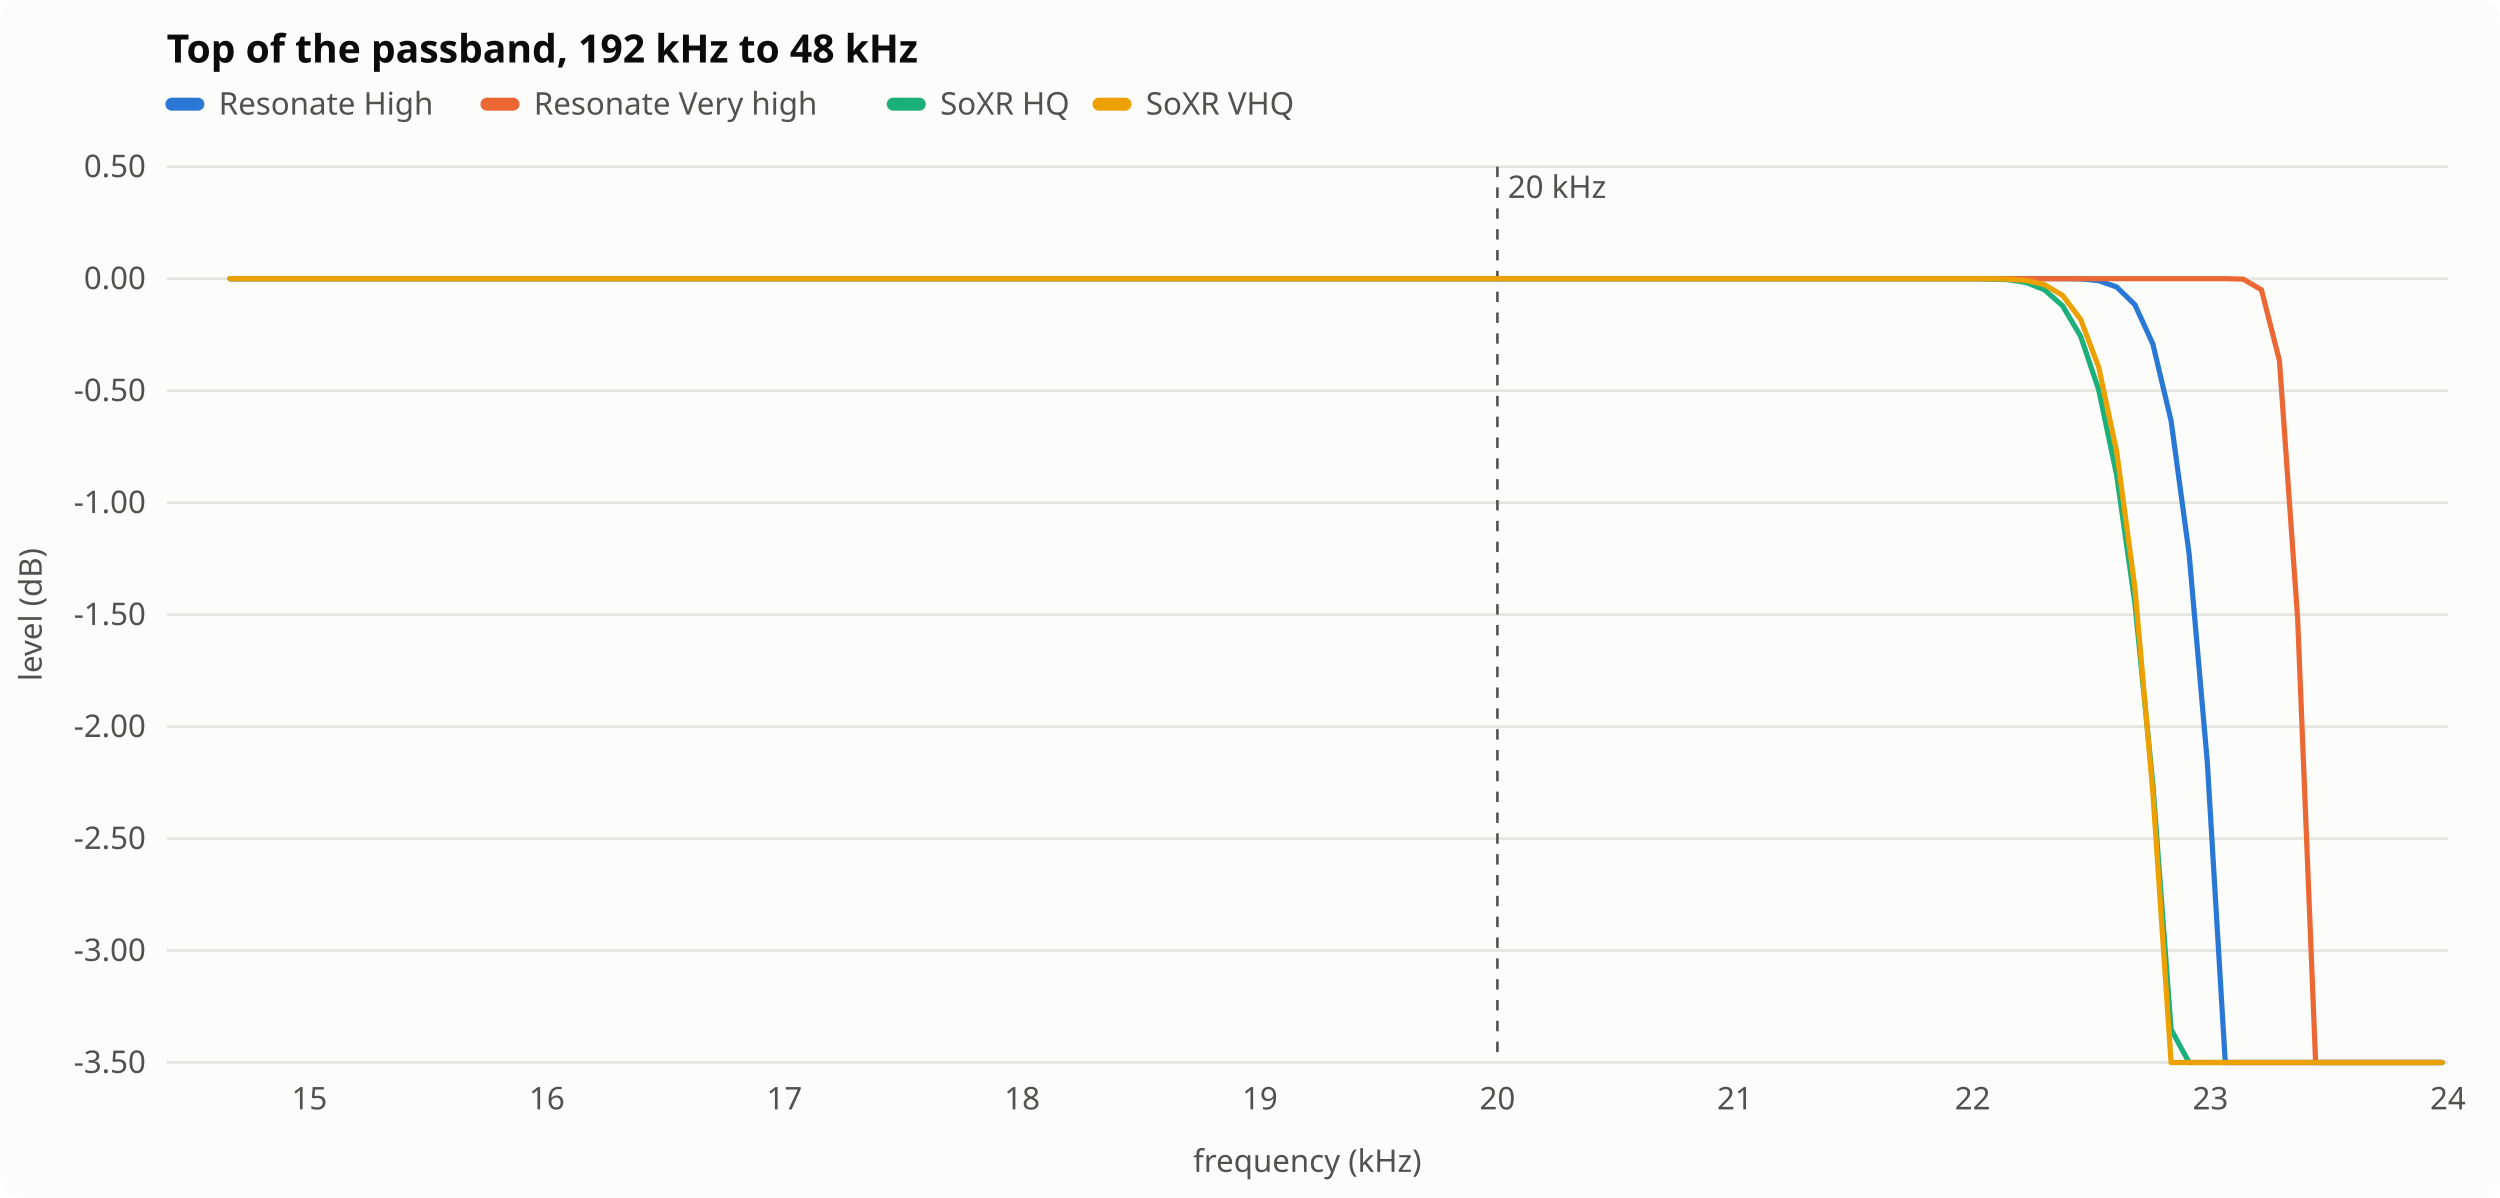
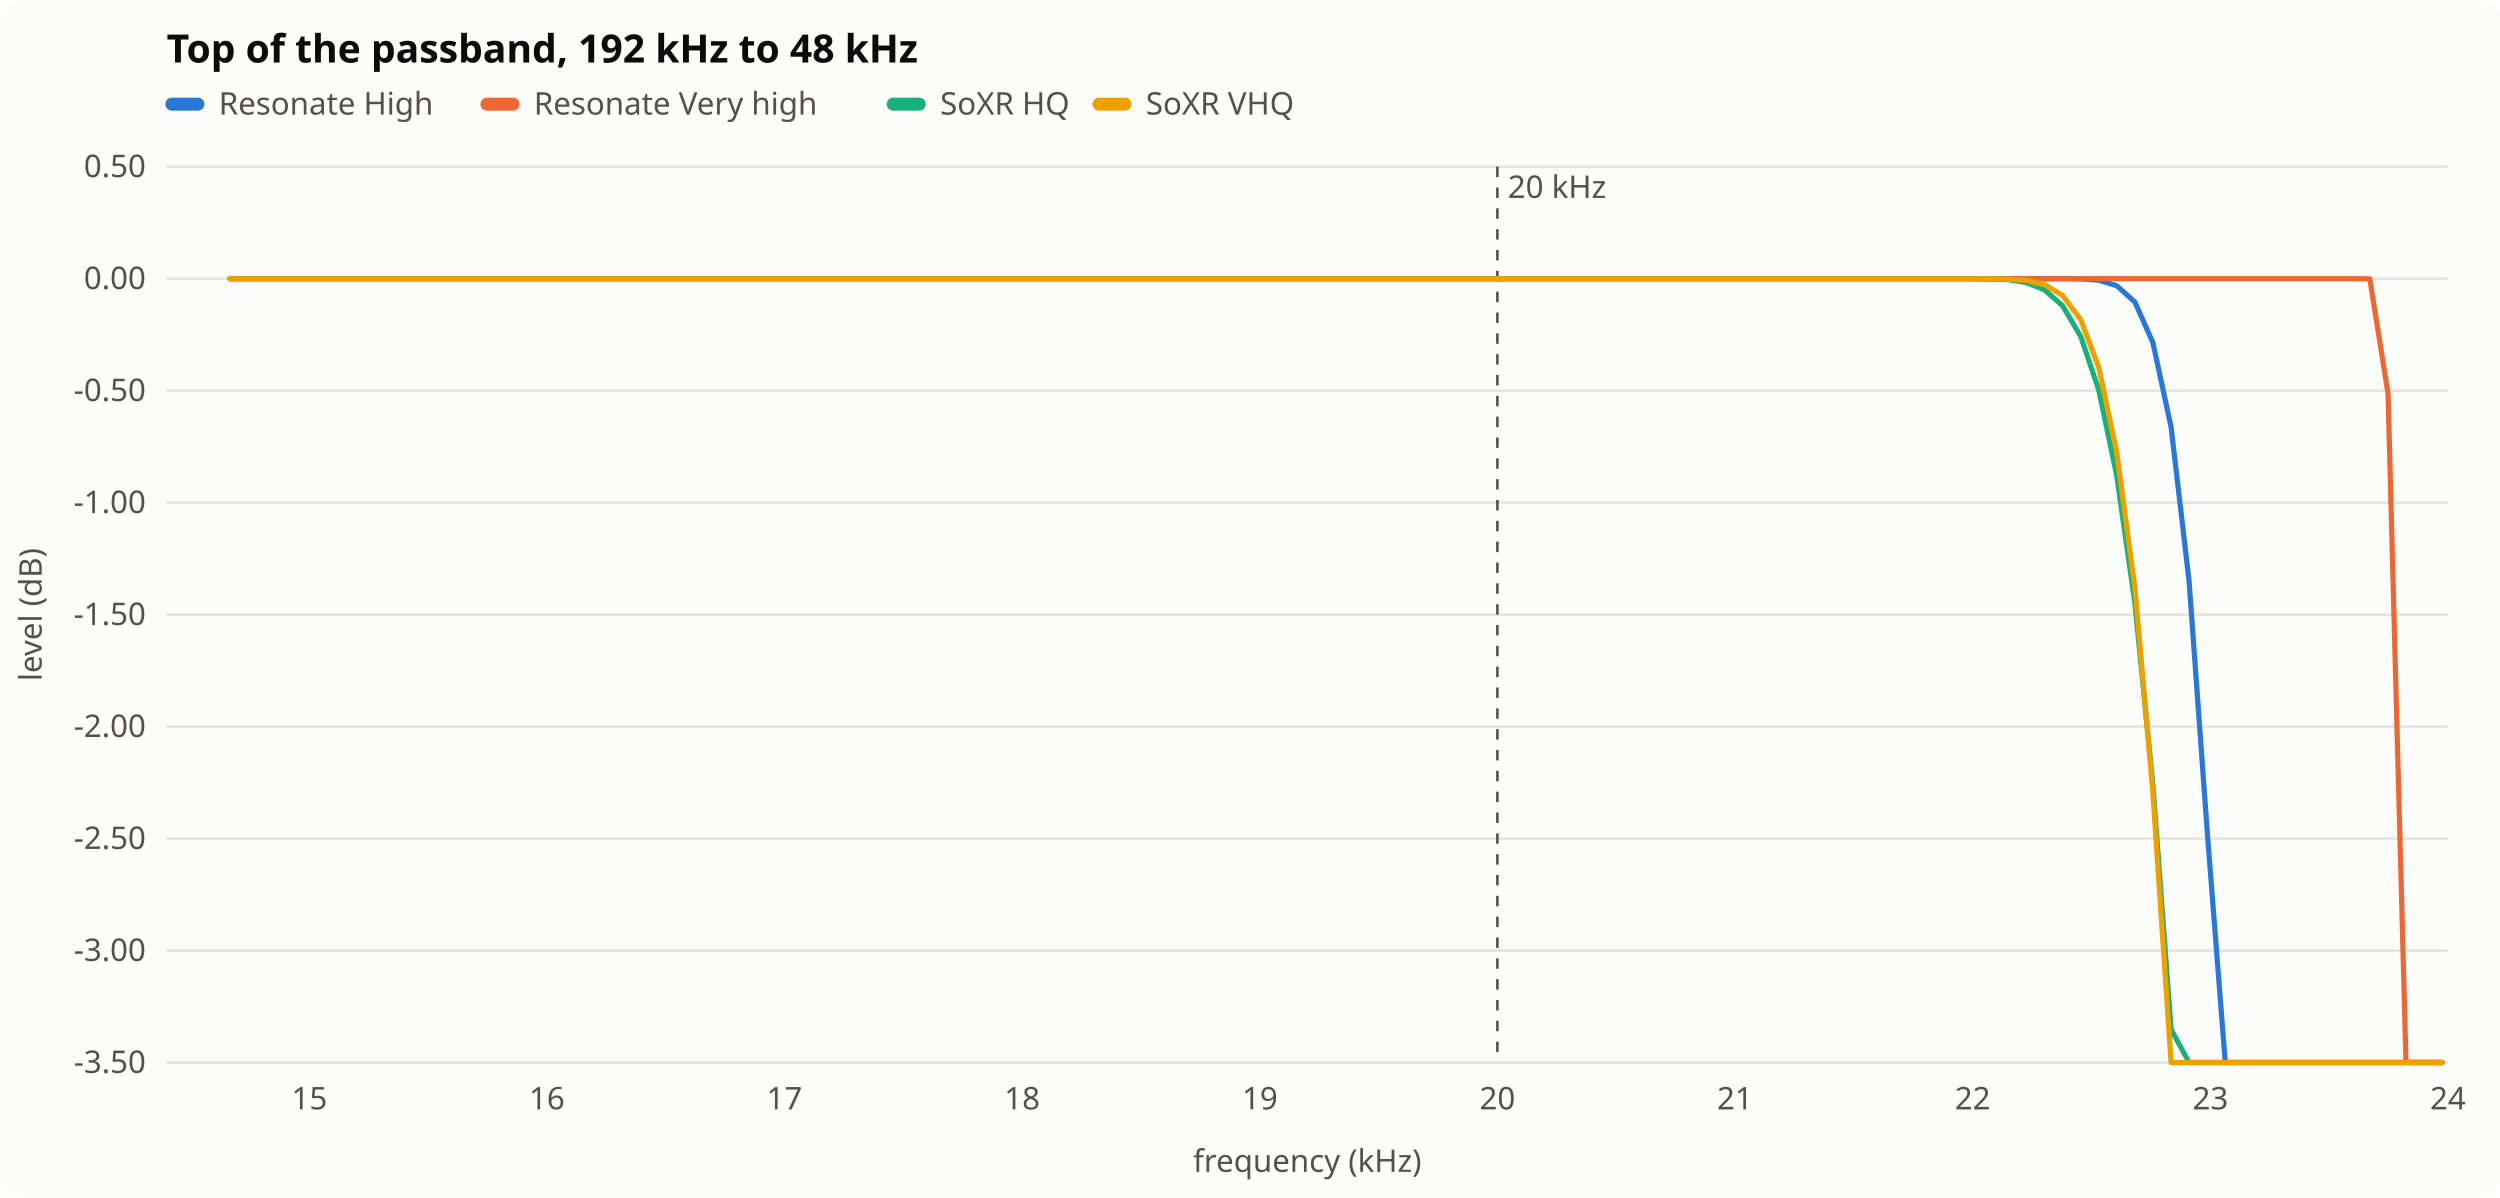
<svg xmlns="http://www.w3.org/2000/svg" viewBox="0 0 960 460" width="960" height="460" role="img" aria-label="Top of the passband, 192 kHz to 48 kHz">
  <style>
.surface { fill: #fcfcfb; }
text { fill: #52514e; font: 12px system-ui, sans-serif; }
.title { fill: #0b0b0b; font-size: 15px; font-weight: 600; }
.grid { stroke: #e4e3de; stroke-width: 1; }
.marker { stroke: #52514e; stroke-width: 1; stroke-dasharray: 4 4; }
.line { fill: none; stroke-width: 2; stroke-linejoin: round; stroke-linecap: round; }
.one { stroke: #2a78d6; fill: #2a78d6; }
.two { stroke: #eb6834; fill: #eb6834; }
.three { stroke: #1baf7a; fill: #1baf7a; }
.four { stroke: #eda100; fill: #eda100; }
.line.one, .line.two, .line.three, .line.four { fill: none; }
@media (prefers-color-scheme: dark) {
  .surface { fill: #1a1a19; }
  text { fill: #c3c2b7; }
  .title { fill: #f0efec; }
  .grid { stroke: #34332f; }
  .marker { stroke: #c3c2b7; }
  .one { stroke: #3987e5; fill: #3987e5; }
  .two { stroke: #d95926; fill: #d95926; }
  .three { stroke: #199e70; fill: #199e70; }
  .four { stroke: #c98500; fill: #c98500; }
  .line.one, .line.two, .line.three, .line.four { fill: none; }
}
</style>
  <rect class="surface" width="960" height="460" rx="8" />
  <text class="title" x="64" y="24">Top of the passband, 192 kHz to 48 kHz</text>
  <rect class="one" x="64" y="38" width="14" height="4" rx="2" />
  <text x="84" y="44">Resonate High</text>
  <rect class="two" x="185" y="38" width="14" height="4" rx="2" />
  <text x="205" y="44">Resonate Very high</text>
  <rect class="three" x="341" y="38" width="14" height="4" rx="2" />
  <text x="361" y="44">SoXR HQ</text>
  <rect class="four" x="420" y="38" width="14" height="4" rx="2" />
  <text x="440" y="44">SoXR VHQ</text>
  <line class="grid" x1="64" x2="940" y1="408.0" y2="408.0" />
  <text x="56" y="412.0" text-anchor="end">-3.50</text>
  <line class="grid" x1="64" x2="940" y1="365.0" y2="365.0" />
  <text x="56" y="369.0" text-anchor="end">-3.00</text>
  <line class="grid" x1="64" x2="940" y1="322.0" y2="322.0" />
  <text x="56" y="326.0" text-anchor="end">-2.50</text>
  <line class="grid" x1="64" x2="940" y1="279.0" y2="279.0" />
  <text x="56" y="283.0" text-anchor="end">-2.00</text>
  <line class="grid" x1="64" x2="940" y1="236.0" y2="236.0" />
  <text x="56" y="240.0" text-anchor="end">-1.50</text>
  <line class="grid" x1="64" x2="940" y1="193.0" y2="193.0" />
  <text x="56" y="197.0" text-anchor="end">-1.00</text>
  <line class="grid" x1="64" x2="940" y1="150.0" y2="150.0" />
  <text x="56" y="154.0" text-anchor="end">-0.50</text>
  <line class="grid" x1="64" x2="940" y1="107.0" y2="107.0" />
  <text x="56" y="111.0" text-anchor="end">0.00</text>
  <line class="grid" x1="64" x2="940" y1="64.0" y2="64.0" />
  <text x="56" y="68.0" text-anchor="end">0.50</text>
  <text x="118.8" y="426" text-anchor="middle">15</text>
  <text x="210.0" y="426" text-anchor="middle">16</text>
  <text x="301.2" y="426" text-anchor="middle">17</text>
  <text x="392.5" y="426" text-anchor="middle">18</text>
  <text x="483.8" y="426" text-anchor="middle">19</text>
  <text x="575.0" y="426" text-anchor="middle">20</text>
  <text x="666.2" y="426" text-anchor="middle">21</text>
  <text x="757.5" y="426" text-anchor="middle">22</text>
  <text x="848.8" y="426" text-anchor="middle">23</text>
  <text x="940.0" y="426" text-anchor="middle">24</text>
  <text x="502" y="450" text-anchor="middle">frequency (kHz)</text>
  <text x="16" y="236" transform="rotate(-90 16 236)" text-anchor="middle">level (dB)</text>
  <line class="marker" x1="575.0" x2="575.0" y1="64" y2="408" />
  <text x="579.0" y="76">20 kHz</text>
-   <polyline class="line one" points="88.4,107.0 244.0,107.0 417.7,107.0 575.0,107.0 611.5,107.0 618.4,107.0 625.4,107.0 632.3,107.0 639.3,107.0 646.2,107.0 653.2,107.0 660.1,107.0 667.0,107.0 674.0,107.0 680.9,107.0 687.9,107.0 694.8,107.0 701.8,107.0 708.7,107.0 715.6,107.0 722.6,107.0 729.5,107.0 736.5,107.0 743.4,107.0 750.4,107.0 757.3,107.0 764.2,107.0 771.2,107.0 778.1,107.0 785.1,107.0 792.0,107.0 799.0,107.1 805.9,107.8 812.8,110.2 819.8,117.0 826.7,132.1 833.7,161.6 840.6,212.5 847.6,292.6 854.5,408.0 861.4,408.0 868.4,408.0 875.3,408.0 882.3,408.0 889.2,408.0 896.2,408.0 903.1,408.0 910.0,408.0 917.0,408.0 923.9,408.0 930.9,408.0 937.8,408.0" />
-   <polyline class="line two" points="88.4,107.0 244.0,107.0 417.7,107.0 575.0,107.0 611.5,107.0 618.4,107.0 625.4,107.0 632.3,107.0 639.3,107.0 646.2,107.0 653.2,107.0 660.1,107.0 667.0,107.0 674.0,107.0 680.9,107.0 687.9,107.0 694.8,107.0 701.8,107.0 708.7,107.0 715.6,107.0 722.6,107.0 729.5,107.0 736.5,107.0 743.4,107.0 750.4,107.0 757.3,107.0 764.2,107.0 771.2,107.0 778.1,107.0 785.1,107.0 792.0,107.0 799.0,107.0 805.9,107.0 812.8,107.0 819.8,107.0 826.7,107.0 833.7,107.0 840.6,107.0 847.6,107.0 854.5,107.0 861.4,107.2 868.4,111.3 875.3,138.4 882.3,237.6 889.2,408.0 896.2,408.0 903.1,408.0 910.0,408.0 917.0,408.0 923.9,408.0 930.9,408.0 937.8,408.0" />
+   <polyline class="line one" points="88.4,107.0 244.0,107.0 417.7,107.0 575.0,107.0 611.5,107.0 618.4,107.0 625.4,107.0 632.3,107.0 639.3,107.0 646.2,107.0 653.2,107.0 660.1,107.0 667.0,107.0 674.0,107.0 680.9,107.0 687.9,107.0 694.8,107.0 701.8,107.0 708.7,107.0 715.6,107.0 722.6,107.0 729.5,107.0 736.5,107.0 743.4,107.0 750.4,107.0 757.3,107.0 764.2,107.0 771.2,107.0 778.1,107.0 785.1,107.0 792.0,107.0 799.0,107.1 805.9,107.6 812.8,109.7 819.8,116.0 826.7,131.5 833.7,164.0 840.6,223.1 847.6,319.6 854.5,408.0 861.4,408.0 868.4,408.0 875.3,408.0 882.3,408.0 889.2,408.0 896.2,408.0 903.1,408.0 910.0,408.0 917.0,408.0 923.9,408.0 930.9,408.0 937.8,408.0" />
+   <polyline class="line two" points="88.4,107.0 244.0,107.0 417.7,107.0 575.0,107.0 611.5,107.0 618.4,107.0 625.4,107.0 632.3,107.0 639.3,107.0 646.2,107.0 653.2,107.0 660.1,107.0 667.0,107.0 674.0,107.0 680.9,107.0 687.9,107.0 694.8,107.0 701.8,107.0 708.7,107.0 715.6,107.0 722.6,107.0 729.5,107.0 736.5,107.0 743.4,107.0 750.4,107.0 757.3,107.0 764.2,107.0 771.2,107.0 778.1,107.0 785.1,107.0 792.0,107.0 799.0,107.0 805.9,107.0 812.8,107.0 819.8,107.0 826.7,107.0 833.7,107.0 840.6,107.0 847.6,107.0 854.5,107.0 861.4,107.0 868.4,107.0 875.3,107.0 882.3,107.0 889.2,107.0 896.2,107.0 903.1,107.0 910.0,107.1 917.0,151.1 923.9,408.0 930.9,408.0 937.8,408.0" />
  <polyline class="line three" points="88.4,107.0 244.0,107.0 417.7,107.0 575.0,107.0 611.5,107.0 618.4,107.0 625.4,107.0 632.3,107.0 639.3,107.0 646.2,107.0 653.2,107.0 660.1,107.0 667.0,107.0 674.0,107.0 680.9,107.0 687.9,107.0 694.8,107.0 701.8,107.0 708.7,107.0 715.6,107.0 722.6,107.0 729.5,107.0 736.5,107.0 743.4,107.0 750.4,107.0 757.3,107.0 764.2,107.1 771.2,107.4 778.1,108.5 785.1,111.3 792.0,117.4 799.0,129.2 805.9,149.7 812.8,182.5 819.8,231.6 826.7,301.2 833.7,395.3 840.6,408.0 847.6,408.0 854.5,408.0 861.4,408.0 868.4,408.0 875.3,408.0 882.3,408.0 889.2,408.0 896.2,408.0 903.1,408.0 910.0,408.0 917.0,408.0 923.9,408.0 930.9,408.0 937.8,408.0" />
  <polyline class="line four" points="88.4,107.0 244.0,107.0 417.7,107.0 575.0,107.0 611.5,107.0 618.4,107.0 625.4,107.0 632.3,107.0 639.3,107.0 646.2,107.0 653.2,107.0 660.1,107.0 667.0,107.0 674.0,107.0 680.9,107.0 687.9,107.0 694.8,107.0 701.8,107.0 708.7,107.0 715.6,107.0 722.6,107.0 729.5,107.0 736.5,107.0 743.4,107.0 750.4,107.0 757.3,107.0 764.2,107.0 771.2,107.2 778.1,107.7 785.1,109.3 792.0,113.4 799.0,122.7 805.9,141.0 812.8,173.4 819.8,225.7 826.7,304.4 833.7,408.0 840.6,408.0 847.6,408.0 854.5,408.0 861.4,408.0 868.4,408.0 875.3,408.0 882.3,408.0 889.2,408.0 896.2,408.0 903.1,408.0 910.0,408.0 917.0,408.0 923.9,408.0 930.9,408.0 937.8,408.0" />
</svg>
